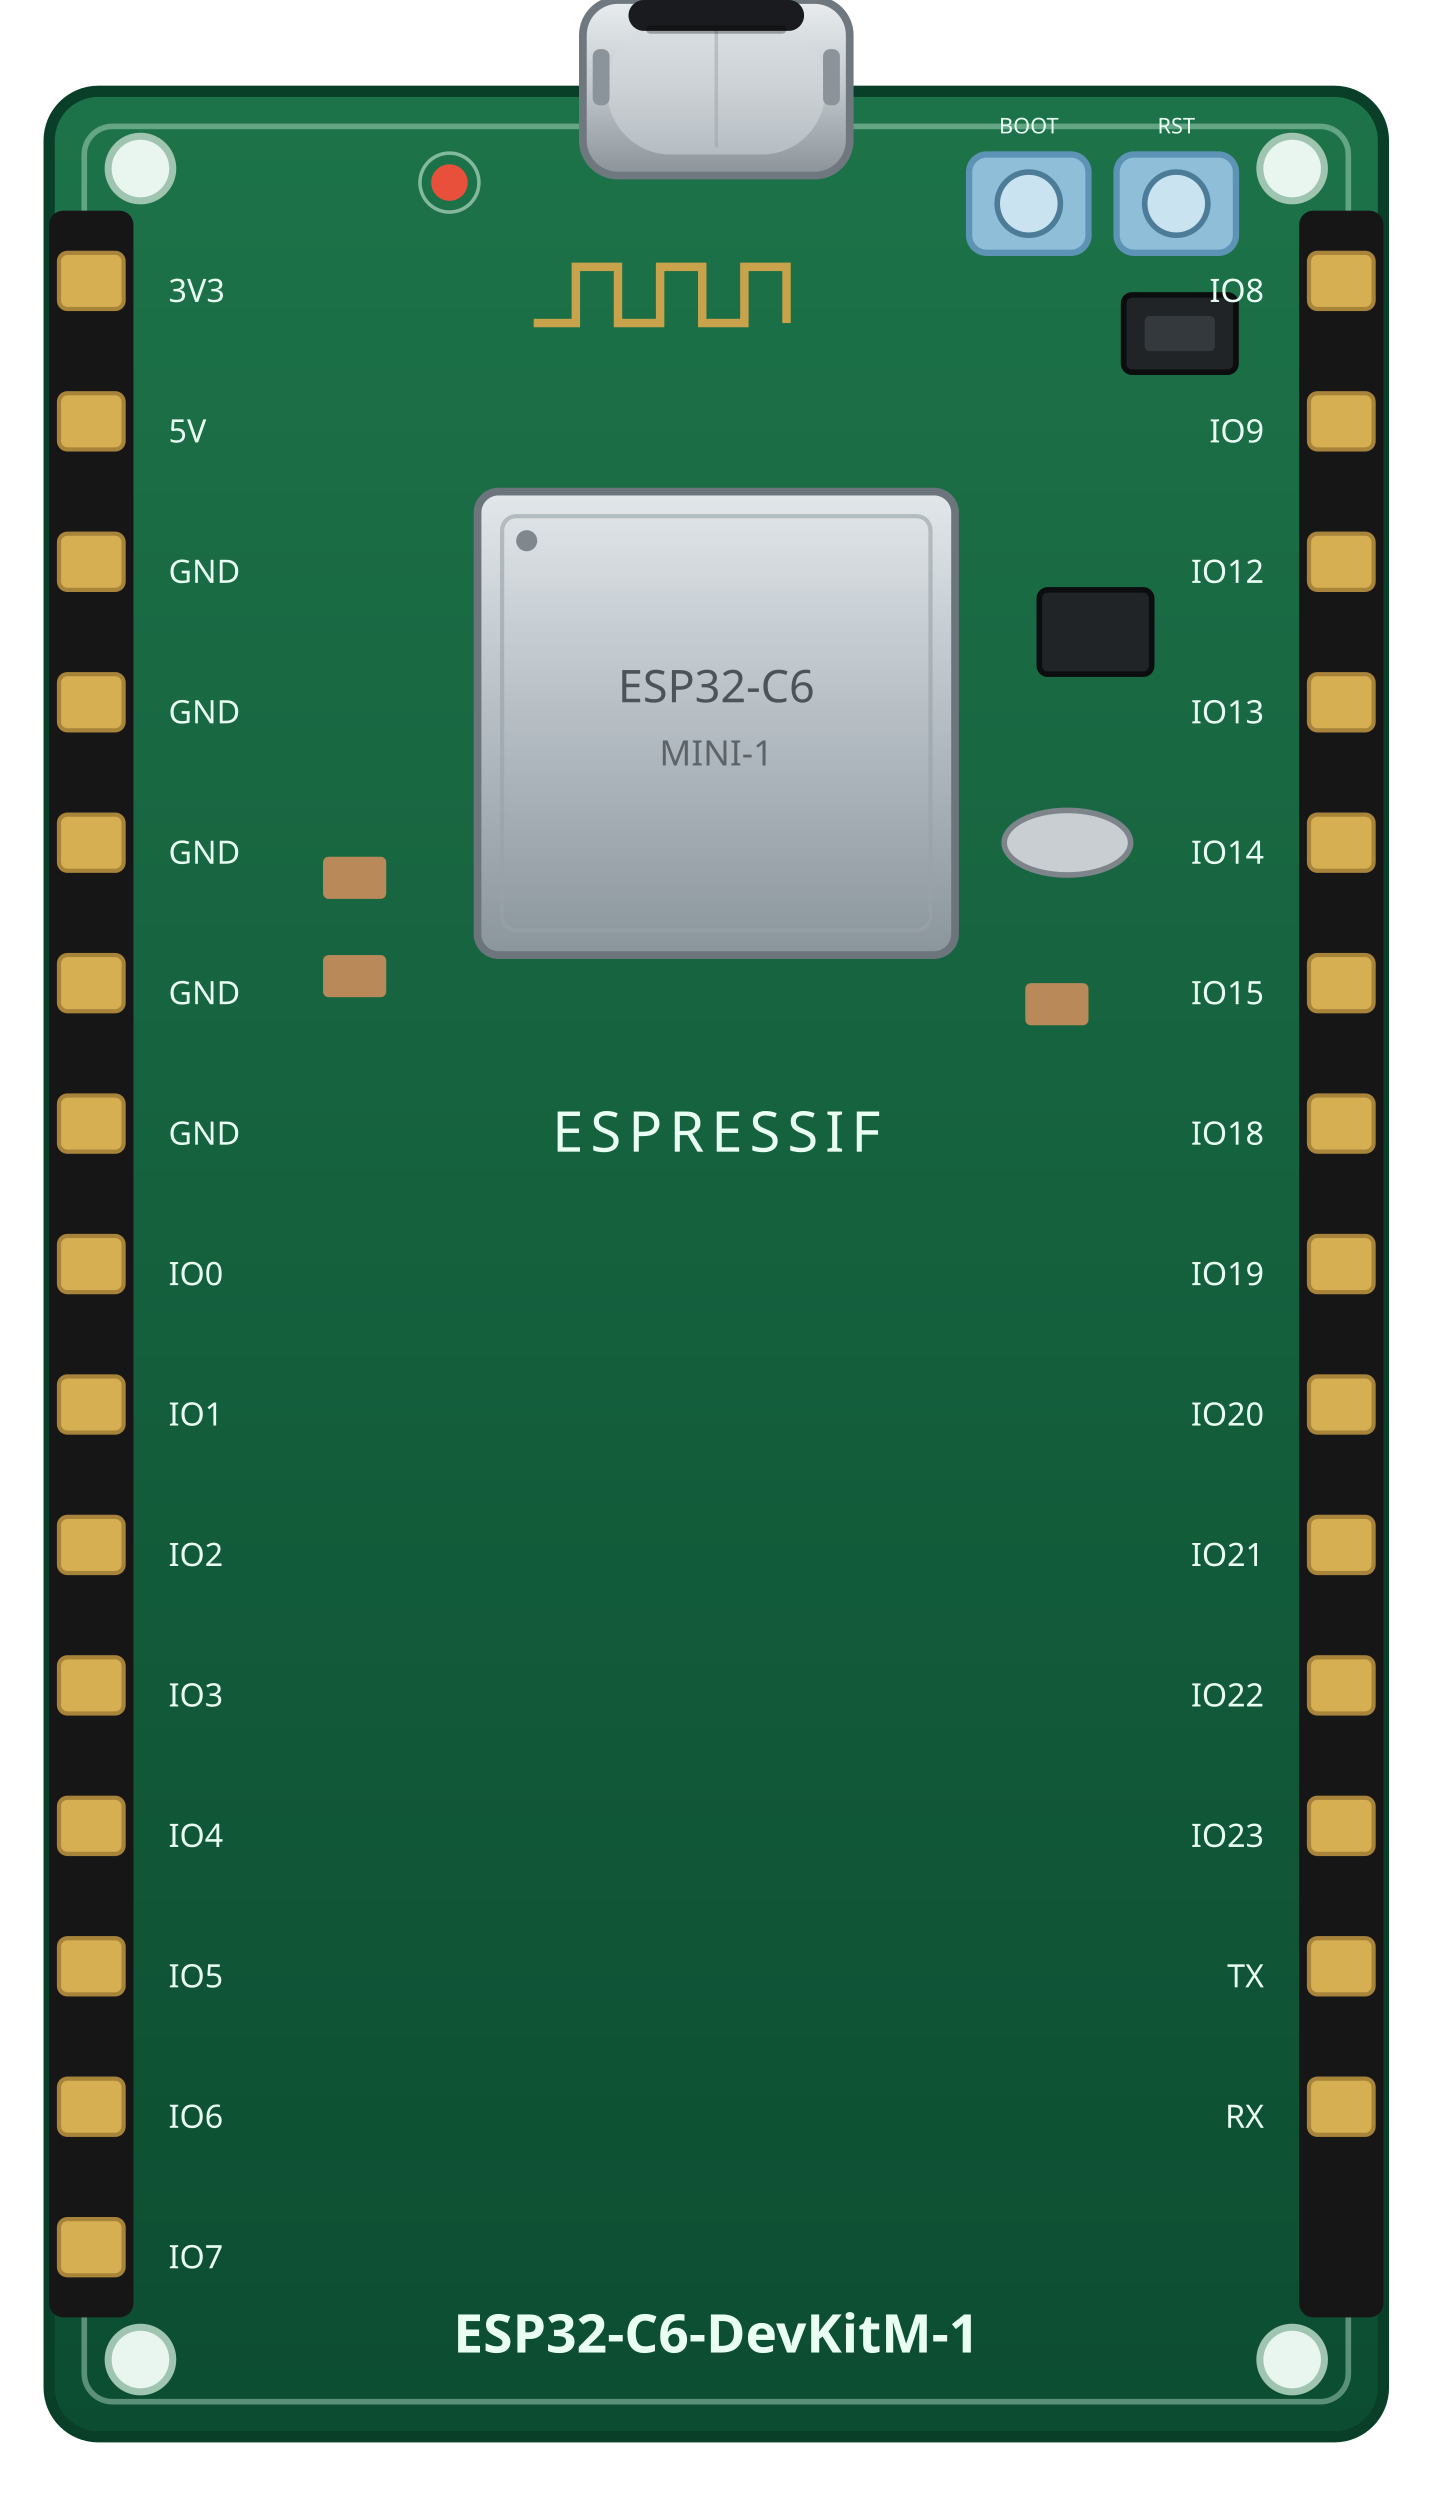
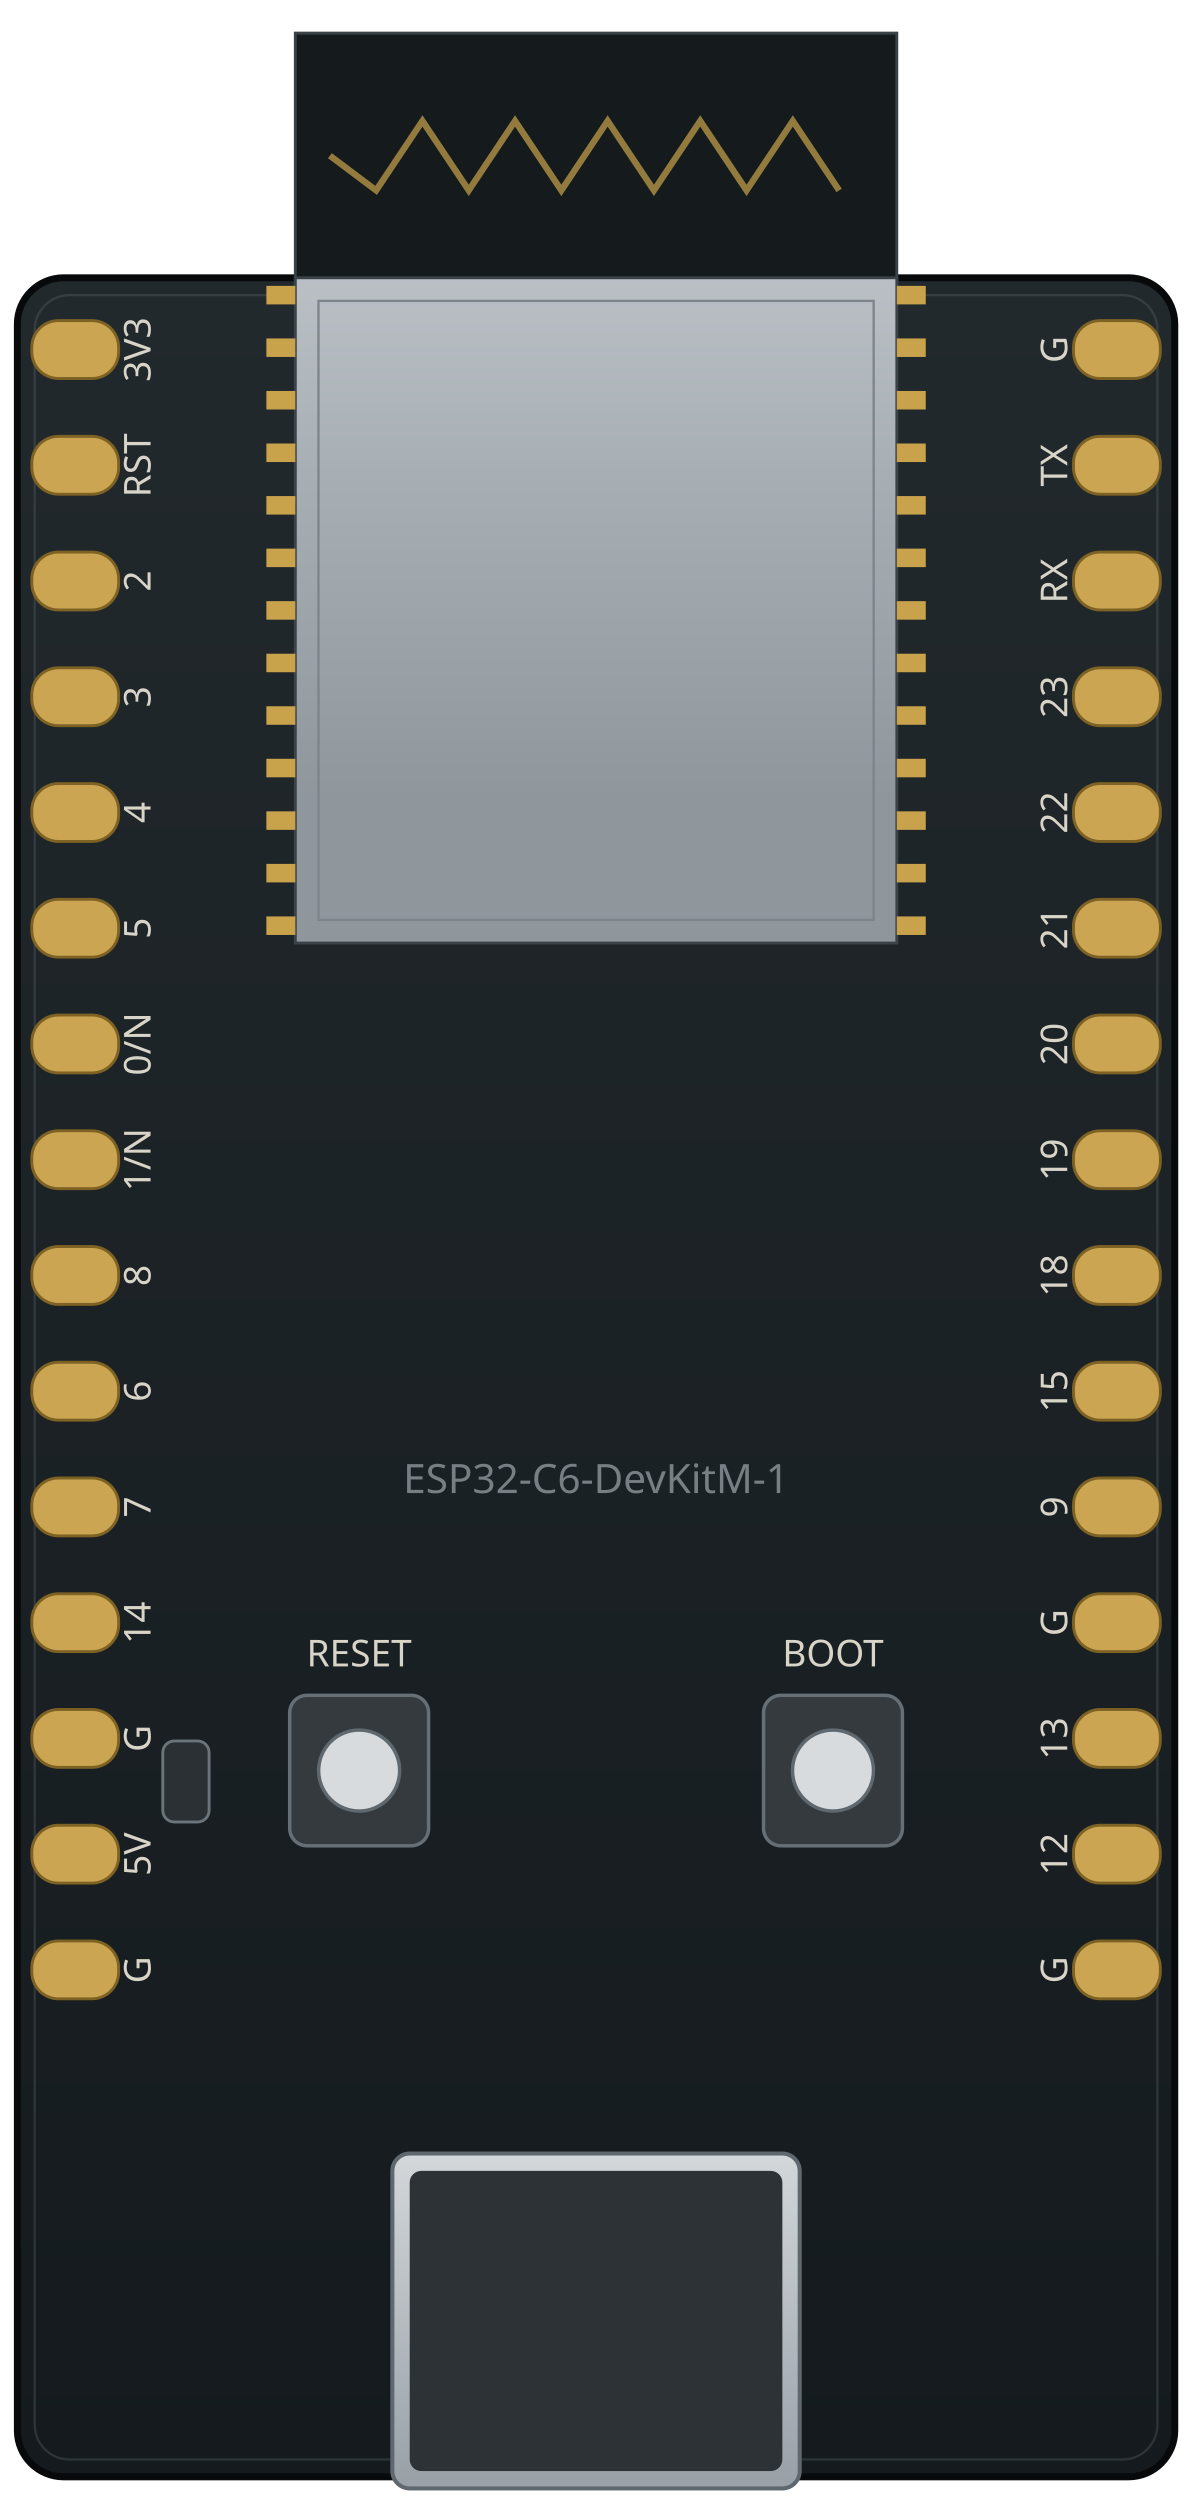
- <svg xmlns="http://www.w3.org/2000/svg" viewBox="-102 -180 204 356">
+ <svg xmlns="http://www.w3.org/2000/svg" viewBox="-103.0 -238.0 206.0 432.0">
  <defs>
-     <linearGradient id="pcb" x1="0" y1="-167" x2="0" y2="167" gradientUnits="userSpaceOnUse">
-       <stop offset="0" stop-color="#1d7349" />
-       <stop offset="1" stop-color="#0c4d31" />
+     <linearGradient id="pcb" x1="0" y1="-190.0" x2="0" y2="190.0" gradientUnits="userSpaceOnUse">
+       <stop offset="0" stop-color="#22292d" />
+       <stop offset="1" stop-color="#141a1d" />
    </linearGradient>
-     <linearGradient id="can" x1="0" y1="-110" x2="0" y2="-44" gradientUnits="userSpaceOnUse">
-       <stop offset="0" stop-color="#e2e7ea" />
-       <stop offset="0.45" stop-color="#b9c1c7" />
-       <stop offset="1" stop-color="#8b959c" />
-     </linearGradient>
-     <linearGradient id="usb" x1="0" y1="-180" x2="0" y2="-156" gradientUnits="userSpaceOnUse">
-       <stop offset="0" stop-color="#e9edf0" />
-       <stop offset="0.5" stop-color="#c3c9cd" />
+     <linearGradient id="can" x1="0" y1="-220.0" x2="0" y2="-100.0" gradientUnits="userSpaceOnUse">
+       <stop offset="0" stop-color="#c9ced2" />
+       <stop offset="0.55" stop-color="#a7aeb3" />
      <stop offset="1" stop-color="#8f979d" />
    </linearGradient>
+     <linearGradient id="usb" x1="0" y1="130.0" x2="0" y2="190.0" gradientUnits="userSpaceOnUse">
+       <stop offset="0" stop-color="#d7dbde" />
+       <stop offset="1" stop-color="#9aa2a8" />
+     </linearGradient>
  </defs>
-   <rect x="-95" y="-167" width="190" height="334" rx="7" fill="url(#pcb)" stroke="#093f28" stroke-width="1.6" />
-   <rect x="-90" y="-162" width="180" height="324" rx="4" fill="none" stroke="#c4ecd8" stroke-width="0.8" opacity="0.42" />
-   <circle cx="-82" cy="-156" r="4.6" fill="#e9f5ef" stroke="#9fc4b0" stroke-width="1" />
-   <circle cx="82" cy="-156" r="4.6" fill="#e9f5ef" stroke="#9fc4b0" stroke-width="1" />
-   <circle cx="-82" cy="156" r="4.6" fill="#e9f5ef" stroke="#9fc4b0" stroke-width="1" />
-   <circle cx="82" cy="156" r="4.6" fill="#e9f5ef" stroke="#9fc4b0" stroke-width="1" />
-   <rect x="-19" y="-180" width="38" height="25" rx="5" fill="url(#usb)" stroke="#6f787e" stroke-width="1.1" />
-   <rect x="-15.5" y="-177" width="31" height="19" rx="9" fill="#d6dbdf" opacity="0.5" />
-   <path d="M0 -176 v17" stroke="#9ba3a9" stroke-width="0.5" opacity="0.5" />
-   <rect x="-12.5" y="-180" width="25" height="4.4" rx="2.2" fill="#191b1e" />
-   <rect x="-10" y="-176.4" width="20" height="1.2" rx="0.6" fill="#000" opacity="0.3" />
-   <rect x="-17.6" y="-173" width="2.4" height="8" rx="1" fill="#8b949a" />
-   <rect x="15.2" y="-173" width="2.4" height="8" rx="1" fill="#8b949a" />
-   <g stroke-width="0.9">
-     <rect x="36" y="-158" width="17" height="14" rx="2.5" fill="#8fbfd8" stroke="#5d94b6" />
-     <circle cx="44.5" cy="-151" r="4.5" fill="#c9e3f0" stroke="#4d7c99" stroke-width="0.8" />
-     <rect x="57" y="-158" width="17" height="14" rx="2.5" fill="#8fbfd8" stroke="#5d94b6" />
-     <circle cx="65.5" cy="-151" r="4.5" fill="#c9e3f0" stroke="#4d7c99" stroke-width="0.8" />
-   </g>
-   <g fill="#eafff4" font-family="ui-sans-serif, system-ui, sans-serif" font-size="3.1" text-anchor="middle">
-     <text x="44.5" y="-161">BOOT</text>
-     <text x="65.5" y="-161">RST</text>
-   </g>
-   <circle cx="-38" cy="-154" r="2.6" fill="#e8503c" />
-   <circle cx="-38" cy="-154" r="4.2" fill="none" stroke="#eafff4" stroke-width="0.5" opacity="0.5" />
-   <rect x="58" y="-138" width="16" height="11" rx="1.2" fill="#202427" stroke="#0b0d0e" stroke-width="0.8" />
-   <rect x="61" y="-135" width="10" height="5" rx="0.7" fill="#33393d" />
-   <path d="M-26 -134 h6 v-8 h6 v8 h6 v-8 h6 v8 h6 v-8 h6 v8" fill="none" stroke="#c9a34c" stroke-width="1.2" />
-   <rect x="-34" y="-110" width="68" height="66" rx="3" fill="url(#can)" stroke="#6c757c" stroke-width="1.1" />
-   <rect x="-30.5" y="-106.5" width="61" height="59" rx="2" fill="none" stroke="#98a2a9" stroke-width="0.6" opacity="0.6" />
-   <text x="0" y="-80" font-family="ui-sans-serif, system-ui, sans-serif" font-size="6.4" fill="#4c545a" text-anchor="middle">ESP32-C6</text>
-   <text x="0" y="-71" font-family="ui-sans-serif, system-ui, sans-serif" font-size="5" fill="#5c646a" text-anchor="middle">MINI-1</text>
-   <circle cx="-27" cy="-103" r="1.5" fill="#7f888e" />
-   <rect x="46" y="-96" width="16" height="12" rx="1.2" fill="#202427" stroke="#0b0d0e" stroke-width="0.8" />
-   <ellipse cx="50" cy="-60" rx="9" ry="4.6" fill="#c8ced2" stroke="#7d858a" stroke-width="0.8" />
-   <g fill="#b9895a">
-     <rect x="-56" y="-58" width="9" height="6" rx="0.8" />
-     <rect x="-56" y="-44" width="9" height="6" rx="0.8" />
-     <rect x="44" y="-40" width="9" height="6" rx="0.8" />
-   </g>
-   <text x="0" y="-16" font-family="ui-sans-serif, system-ui, sans-serif" font-size="8" letter-spacing="1" fill="#eafff4" text-anchor="middle">ESPRESSIF</text>
-   <text x="0" y="155" font-family="ui-sans-serif, system-ui, sans-serif" font-size="7.6" font-weight="600" fill="#eafff4" text-anchor="middle">ESP32-C6-DevKitM-1</text>
-   <rect x="-95" y="-150" width="12" height="300" rx="2" fill="#161616" />
-   <rect x="83" y="-150" width="12" height="300" rx="2" fill="#161616" />
-   <g fill="#d5af52" stroke="#a8843a" stroke-width="0.6">
-     <rect x="-93.6" y="-144" width="9.2" height="8" rx="1.2" />
-     <rect x="-93.6" y="-124" width="9.2" height="8" rx="1.2" />
-     <rect x="-93.6" y="-104" width="9.2" height="8" rx="1.2" />
-     <rect x="-93.6" y="-84" width="9.2" height="8" rx="1.2" />
-     <rect x="-93.6" y="-64" width="9.2" height="8" rx="1.2" />
-     <rect x="-93.6" y="-44" width="9.2" height="8" rx="1.2" />
-     <rect x="-93.6" y="-24" width="9.2" height="8" rx="1.2" />
-     <rect x="-93.6" y="-4" width="9.2" height="8" rx="1.2" />
-     <rect x="-93.6" y="16" width="9.2" height="8" rx="1.2" />
-     <rect x="-93.6" y="36" width="9.2" height="8" rx="1.2" />
-     <rect x="-93.6" y="56" width="9.2" height="8" rx="1.2" />
-     <rect x="-93.6" y="76" width="9.2" height="8" rx="1.2" />
-     <rect x="-93.6" y="96" width="9.2" height="8" rx="1.2" />
-     <rect x="-93.6" y="116" width="9.2" height="8" rx="1.2" />
-     <rect x="-93.6" y="136" width="9.2" height="8" rx="1.2" />
-     <rect x="84.4" y="-144" width="9.2" height="8" rx="1.2" />
-     <rect x="84.4" y="-124" width="9.2" height="8" rx="1.2" />
-     <rect x="84.4" y="-104" width="9.2" height="8" rx="1.2" />
-     <rect x="84.4" y="-84" width="9.2" height="8" rx="1.2" />
-     <rect x="84.4" y="-64" width="9.2" height="8" rx="1.2" />
-     <rect x="84.4" y="-44" width="9.2" height="8" rx="1.2" />
-     <rect x="84.4" y="-24" width="9.2" height="8" rx="1.2" />
-     <rect x="84.4" y="-4" width="9.2" height="8" rx="1.2" />
-     <rect x="84.4" y="16" width="9.2" height="8" rx="1.2" />
-     <rect x="84.4" y="36" width="9.2" height="8" rx="1.2" />
-     <rect x="84.4" y="56" width="9.2" height="8" rx="1.2" />
-     <rect x="84.4" y="76" width="9.2" height="8" rx="1.2" />
-     <rect x="84.4" y="96" width="9.2" height="8" rx="1.2" />
-     <rect x="84.4" y="116" width="9.2" height="8" rx="1.2" />
-   </g>
-   <g fill="#eafff4" font-family="ui-sans-serif, system-ui, sans-serif" font-size="4.6">
-     <text x="-78" y="-137">3V3</text>
-     <text x="-78" y="-117">5V</text>
-     <text x="-78" y="-97">GND</text>
-     <text x="-78" y="-77">GND</text>
-     <text x="-78" y="-57">GND</text>
-     <text x="-78" y="-37">GND</text>
-     <text x="-78" y="-17">GND</text>
-     <text x="-78" y="3">IO0</text>
-     <text x="-78" y="23">IO1</text>
-     <text x="-78" y="43">IO2</text>
-     <text x="-78" y="63">IO3</text>
-     <text x="-78" y="83">IO4</text>
-     <text x="-78" y="103">IO5</text>
-     <text x="-78" y="123">IO6</text>
-     <text x="-78" y="143">IO7</text>
-     <text x="78" y="-137" text-anchor="end">IO8</text>
-     <text x="78" y="-117" text-anchor="end">IO9</text>
-     <text x="78" y="-97" text-anchor="end">IO12</text>
-     <text x="78" y="-77" text-anchor="end">IO13</text>
-     <text x="78" y="-57" text-anchor="end">IO14</text>
-     <text x="78" y="-37" text-anchor="end">IO15</text>
-     <text x="78" y="-17" text-anchor="end">IO18</text>
-     <text x="78" y="3" text-anchor="end">IO19</text>
-     <text x="78" y="23" text-anchor="end">IO20</text>
-     <text x="78" y="43" text-anchor="end">IO21</text>
-     <text x="78" y="63" text-anchor="end">IO22</text>
-     <text x="78" y="83" text-anchor="end">IO23</text>
-     <text x="78" y="103" text-anchor="end">TX</text>
-     <text x="78" y="123" text-anchor="end">RX</text>
-   </g>
+   <rect x="-100.00" y="-190.00" width="200.00" height="380.00" rx="8" fill="url(#pcb)" stroke="#07090a" stroke-width="1.2" />
+   <rect x="-97.00" y="-187.00" width="194.00" height="374.00" rx="6" fill="none" stroke="#59636a" stroke-width="0.4" opacity="0.35" />
+   <rect x="-51.97" y="-232.28" width="103.94" height="44.28" fill="#151a1c" stroke="#3b4348" stroke-width="0.5" />
+   <path d="M -46.0 -211.1 L -38.0 -205.1 L -30.0 -217.1 L -22.0 -205.1 L -14.0 -217.1 L -6.0 -205.1 L 2.0 -217.1 L 10.0 -205.1 L 18.0 -217.1 L 26.0 -205.1 L 34.0 -217.1 L 42.0 -205.1" fill="none" stroke="#c9a24c" stroke-width="1.1" opacity="0.7" />
+   <rect x="-51.97" y="-190.00" width="103.94" height="114.96" fill="url(#can)" stroke="#3b4348" stroke-width="0.5" />
+   <rect x="-47.97" y="-186.00" width="95.94" height="106.96" fill="none" stroke="#7d858b" stroke-width="0.4" />
+   <rect x="-56.97" y="-188.60" width="5" height="3.2" fill="#c9a24c" />
+   <rect x="51.97" y="-188.60" width="5" height="3.2" fill="#c9a24c" />
+   <rect x="-56.97" y="-179.52" width="5" height="3.2" fill="#c9a24c" />
+   <rect x="51.97" y="-179.52" width="5" height="3.2" fill="#c9a24c" />
+   <rect x="-56.97" y="-170.44" width="5" height="3.2" fill="#c9a24c" />
+   <rect x="51.97" y="-170.44" width="5" height="3.2" fill="#c9a24c" />
+   <rect x="-56.97" y="-161.36" width="5" height="3.2" fill="#c9a24c" />
+   <rect x="51.97" y="-161.36" width="5" height="3.2" fill="#c9a24c" />
+   <rect x="-56.97" y="-152.28" width="5" height="3.2" fill="#c9a24c" />
+   <rect x="51.97" y="-152.28" width="5" height="3.2" fill="#c9a24c" />
+   <rect x="-56.97" y="-143.20" width="5" height="3.2" fill="#c9a24c" />
+   <rect x="51.97" y="-143.20" width="5" height="3.2" fill="#c9a24c" />
+   <rect x="-56.97" y="-134.12" width="5" height="3.2" fill="#c9a24c" />
+   <rect x="51.97" y="-134.12" width="5" height="3.2" fill="#c9a24c" />
+   <rect x="-56.97" y="-125.04" width="5" height="3.2" fill="#c9a24c" />
+   <rect x="51.97" y="-125.04" width="5" height="3.2" fill="#c9a24c" />
+   <rect x="-56.97" y="-115.96" width="5" height="3.2" fill="#c9a24c" />
+   <rect x="51.97" y="-115.96" width="5" height="3.2" fill="#c9a24c" />
+   <rect x="-56.97" y="-106.88" width="5" height="3.2" fill="#c9a24c" />
+   <rect x="51.97" y="-106.88" width="5" height="3.2" fill="#c9a24c" />
+   <rect x="-56.97" y="-97.80" width="5" height="3.2" fill="#c9a24c" />
+   <rect x="51.97" y="-97.80" width="5" height="3.2" fill="#c9a24c" />
+   <rect x="-56.97" y="-88.72" width="5" height="3.2" fill="#c9a24c" />
+   <rect x="51.97" y="-88.72" width="5" height="3.2" fill="#c9a24c" />
+   <rect x="-56.97" y="-79.64" width="5" height="3.2" fill="#c9a24c" />
+   <rect x="51.97" y="-79.64" width="5" height="3.2" fill="#c9a24c" />
+   <rect x="-97.50" y="-182.60" width="15" height="10" rx="4.6" fill="#cba552" stroke="#7d6224" stroke-width="0.5" />
+   <text x="-79.20" y="-177.60" fill="#d8d4c8" font-family="ui-sans-serif, system-ui, sans-serif" font-size="6.4" text-anchor="middle" dominant-baseline="middle" transform="rotate(-90 -79.20 -177.60)">3V3</text>
+   <rect x="-97.50" y="-162.60" width="15" height="10" rx="4.6" fill="#cba552" stroke="#7d6224" stroke-width="0.5" />
+   <text x="-79.20" y="-157.60" fill="#d8d4c8" font-family="ui-sans-serif, system-ui, sans-serif" font-size="6.4" text-anchor="middle" dominant-baseline="middle" transform="rotate(-90 -79.20 -157.60)">RST</text>
+   <rect x="-97.50" y="-142.60" width="15" height="10" rx="4.6" fill="#cba552" stroke="#7d6224" stroke-width="0.5" />
+   <text x="-79.20" y="-137.60" fill="#d8d4c8" font-family="ui-sans-serif, system-ui, sans-serif" font-size="6.4" text-anchor="middle" dominant-baseline="middle" transform="rotate(-90 -79.20 -137.60)">2</text>
+   <rect x="-97.50" y="-122.60" width="15" height="10" rx="4.6" fill="#cba552" stroke="#7d6224" stroke-width="0.5" />
+   <text x="-79.20" y="-117.60" fill="#d8d4c8" font-family="ui-sans-serif, system-ui, sans-serif" font-size="6.4" text-anchor="middle" dominant-baseline="middle" transform="rotate(-90 -79.20 -117.60)">3</text>
+   <rect x="-97.50" y="-102.60" width="15" height="10" rx="4.6" fill="#cba552" stroke="#7d6224" stroke-width="0.5" />
+   <text x="-79.20" y="-97.60" fill="#d8d4c8" font-family="ui-sans-serif, system-ui, sans-serif" font-size="6.4" text-anchor="middle" dominant-baseline="middle" transform="rotate(-90 -79.20 -97.60)">4</text>
+   <rect x="-97.50" y="-82.60" width="15" height="10" rx="4.6" fill="#cba552" stroke="#7d6224" stroke-width="0.5" />
+   <text x="-79.20" y="-77.60" fill="#d8d4c8" font-family="ui-sans-serif, system-ui, sans-serif" font-size="6.4" text-anchor="middle" dominant-baseline="middle" transform="rotate(-90 -79.20 -77.60)">5</text>
+   <rect x="-97.50" y="-62.60" width="15" height="10" rx="4.6" fill="#cba552" stroke="#7d6224" stroke-width="0.5" />
+   <text x="-79.20" y="-57.60" fill="#d8d4c8" font-family="ui-sans-serif, system-ui, sans-serif" font-size="6.4" text-anchor="middle" dominant-baseline="middle" transform="rotate(-90 -79.20 -57.60)">0/N</text>
+   <rect x="-97.50" y="-42.60" width="15" height="10" rx="4.6" fill="#cba552" stroke="#7d6224" stroke-width="0.5" />
+   <text x="-79.20" y="-37.60" fill="#d8d4c8" font-family="ui-sans-serif, system-ui, sans-serif" font-size="6.4" text-anchor="middle" dominant-baseline="middle" transform="rotate(-90 -79.20 -37.60)">1/N</text>
+   <rect x="-97.50" y="-22.60" width="15" height="10" rx="4.6" fill="#cba552" stroke="#7d6224" stroke-width="0.5" />
+   <text x="-79.20" y="-17.60" fill="#d8d4c8" font-family="ui-sans-serif, system-ui, sans-serif" font-size="6.4" text-anchor="middle" dominant-baseline="middle" transform="rotate(-90 -79.20 -17.60)">8</text>
+   <rect x="-97.50" y="-2.60" width="15" height="10" rx="4.6" fill="#cba552" stroke="#7d6224" stroke-width="0.5" />
+   <text x="-79.20" y="2.40" fill="#d8d4c8" font-family="ui-sans-serif, system-ui, sans-serif" font-size="6.4" text-anchor="middle" dominant-baseline="middle" transform="rotate(-90 -79.20 2.40)">6</text>
+   <rect x="-97.50" y="17.40" width="15" height="10" rx="4.6" fill="#cba552" stroke="#7d6224" stroke-width="0.5" />
+   <text x="-79.20" y="22.40" fill="#d8d4c8" font-family="ui-sans-serif, system-ui, sans-serif" font-size="6.4" text-anchor="middle" dominant-baseline="middle" transform="rotate(-90 -79.20 22.40)">7</text>
+   <rect x="-97.50" y="37.40" width="15" height="10" rx="4.6" fill="#cba552" stroke="#7d6224" stroke-width="0.5" />
+   <text x="-79.20" y="42.40" fill="#d8d4c8" font-family="ui-sans-serif, system-ui, sans-serif" font-size="6.4" text-anchor="middle" dominant-baseline="middle" transform="rotate(-90 -79.20 42.40)">14</text>
+   <rect x="-97.50" y="57.40" width="15" height="10" rx="4.6" fill="#cba552" stroke="#7d6224" stroke-width="0.5" />
+   <text x="-79.20" y="62.40" fill="#d8d4c8" font-family="ui-sans-serif, system-ui, sans-serif" font-size="6.4" text-anchor="middle" dominant-baseline="middle" transform="rotate(-90 -79.20 62.40)">G</text>
+   <rect x="-97.50" y="77.40" width="15" height="10" rx="4.6" fill="#cba552" stroke="#7d6224" stroke-width="0.5" />
+   <text x="-79.20" y="82.40" fill="#d8d4c8" font-family="ui-sans-serif, system-ui, sans-serif" font-size="6.4" text-anchor="middle" dominant-baseline="middle" transform="rotate(-90 -79.20 82.40)">5V</text>
+   <rect x="-97.50" y="97.40" width="15" height="10" rx="4.6" fill="#cba552" stroke="#7d6224" stroke-width="0.5" />
+   <text x="-79.20" y="102.40" fill="#d8d4c8" font-family="ui-sans-serif, system-ui, sans-serif" font-size="6.4" text-anchor="middle" dominant-baseline="middle" transform="rotate(-90 -79.20 102.40)">G</text>
+   <rect x="82.50" y="-182.60" width="15" height="10" rx="4.6" fill="#cba552" stroke="#7d6224" stroke-width="0.5" />
+   <text x="79.20" y="-177.60" fill="#d8d4c8" font-family="ui-sans-serif, system-ui, sans-serif" font-size="6.4" text-anchor="middle" dominant-baseline="middle" transform="rotate(-90 79.20 -177.60)">G</text>
+   <rect x="82.50" y="-162.60" width="15" height="10" rx="4.6" fill="#cba552" stroke="#7d6224" stroke-width="0.5" />
+   <text x="79.20" y="-157.60" fill="#d8d4c8" font-family="ui-sans-serif, system-ui, sans-serif" font-size="6.4" text-anchor="middle" dominant-baseline="middle" transform="rotate(-90 79.20 -157.60)">TX</text>
+   <rect x="82.50" y="-142.60" width="15" height="10" rx="4.6" fill="#cba552" stroke="#7d6224" stroke-width="0.5" />
+   <text x="79.20" y="-137.60" fill="#d8d4c8" font-family="ui-sans-serif, system-ui, sans-serif" font-size="6.4" text-anchor="middle" dominant-baseline="middle" transform="rotate(-90 79.20 -137.60)">RX</text>
+   <rect x="82.50" y="-122.60" width="15" height="10" rx="4.6" fill="#cba552" stroke="#7d6224" stroke-width="0.5" />
+   <text x="79.20" y="-117.60" fill="#d8d4c8" font-family="ui-sans-serif, system-ui, sans-serif" font-size="6.4" text-anchor="middle" dominant-baseline="middle" transform="rotate(-90 79.20 -117.60)">23</text>
+   <rect x="82.50" y="-102.60" width="15" height="10" rx="4.6" fill="#cba552" stroke="#7d6224" stroke-width="0.5" />
+   <text x="79.20" y="-97.60" fill="#d8d4c8" font-family="ui-sans-serif, system-ui, sans-serif" font-size="6.4" text-anchor="middle" dominant-baseline="middle" transform="rotate(-90 79.20 -97.60)">22</text>
+   <rect x="82.50" y="-82.60" width="15" height="10" rx="4.6" fill="#cba552" stroke="#7d6224" stroke-width="0.5" />
+   <text x="79.20" y="-77.60" fill="#d8d4c8" font-family="ui-sans-serif, system-ui, sans-serif" font-size="6.4" text-anchor="middle" dominant-baseline="middle" transform="rotate(-90 79.20 -77.60)">21</text>
+   <rect x="82.50" y="-62.60" width="15" height="10" rx="4.6" fill="#cba552" stroke="#7d6224" stroke-width="0.5" />
+   <text x="79.20" y="-57.60" fill="#d8d4c8" font-family="ui-sans-serif, system-ui, sans-serif" font-size="6.4" text-anchor="middle" dominant-baseline="middle" transform="rotate(-90 79.20 -57.60)">20</text>
+   <rect x="82.50" y="-42.60" width="15" height="10" rx="4.6" fill="#cba552" stroke="#7d6224" stroke-width="0.5" />
+   <text x="79.20" y="-37.60" fill="#d8d4c8" font-family="ui-sans-serif, system-ui, sans-serif" font-size="6.4" text-anchor="middle" dominant-baseline="middle" transform="rotate(-90 79.20 -37.60)">19</text>
+   <rect x="82.50" y="-22.60" width="15" height="10" rx="4.6" fill="#cba552" stroke="#7d6224" stroke-width="0.5" />
+   <text x="79.20" y="-17.60" fill="#d8d4c8" font-family="ui-sans-serif, system-ui, sans-serif" font-size="6.4" text-anchor="middle" dominant-baseline="middle" transform="rotate(-90 79.20 -17.60)">18</text>
+   <rect x="82.50" y="-2.60" width="15" height="10" rx="4.6" fill="#cba552" stroke="#7d6224" stroke-width="0.5" />
+   <text x="79.20" y="2.40" fill="#d8d4c8" font-family="ui-sans-serif, system-ui, sans-serif" font-size="6.4" text-anchor="middle" dominant-baseline="middle" transform="rotate(-90 79.20 2.40)">15</text>
+   <rect x="82.50" y="17.40" width="15" height="10" rx="4.6" fill="#cba552" stroke="#7d6224" stroke-width="0.5" />
+   <text x="79.20" y="22.40" fill="#d8d4c8" font-family="ui-sans-serif, system-ui, sans-serif" font-size="6.4" text-anchor="middle" dominant-baseline="middle" transform="rotate(-90 79.20 22.40)">9</text>
+   <rect x="82.50" y="37.40" width="15" height="10" rx="4.6" fill="#cba552" stroke="#7d6224" stroke-width="0.5" />
+   <text x="79.20" y="42.40" fill="#d8d4c8" font-family="ui-sans-serif, system-ui, sans-serif" font-size="6.4" text-anchor="middle" dominant-baseline="middle" transform="rotate(-90 79.20 42.40)">G</text>
+   <rect x="82.50" y="57.40" width="15" height="10" rx="4.6" fill="#cba552" stroke="#7d6224" stroke-width="0.5" />
+   <text x="79.20" y="62.40" fill="#d8d4c8" font-family="ui-sans-serif, system-ui, sans-serif" font-size="6.4" text-anchor="middle" dominant-baseline="middle" transform="rotate(-90 79.20 62.40)">13</text>
+   <rect x="82.50" y="77.40" width="15" height="10" rx="4.6" fill="#cba552" stroke="#7d6224" stroke-width="0.5" />
+   <text x="79.20" y="82.40" fill="#d8d4c8" font-family="ui-sans-serif, system-ui, sans-serif" font-size="6.4" text-anchor="middle" dominant-baseline="middle" transform="rotate(-90 79.20 82.40)">12</text>
+   <rect x="82.50" y="97.40" width="15" height="10" rx="4.6" fill="#cba552" stroke="#7d6224" stroke-width="0.5" />
+   <text x="79.20" y="102.40" fill="#d8d4c8" font-family="ui-sans-serif, system-ui, sans-serif" font-size="6.4" text-anchor="middle" dominant-baseline="middle" transform="rotate(-90 79.20 102.40)">G</text>
+   <rect x="-35.20" y="134.13" width="70.39" height="57.87" rx="3" fill="url(#usb)" stroke="#5f686e" stroke-width="0.7" />
+   <rect x="-32.20" y="137.13" width="64.39" height="51.87" rx="2" fill="#2c3236" />
+   <rect x="-52.94" y="54.95" width="24" height="26" rx="3" fill="#343a3e" stroke="#666f75" stroke-width="0.6" />
+   <circle cx="-40.94" cy="67.95" r="7" fill="url(#usb)" stroke="#5f686e" stroke-width="0.6" />
+   <text x="-40.94" y="49.95" fill="#d8d4c8" font-family="ui-sans-serif, system-ui, sans-serif" font-size="6.4" text-anchor="middle">RESET</text>
+   <rect x="28.94" y="54.95" width="24" height="26" rx="3" fill="#343a3e" stroke="#666f75" stroke-width="0.6" />
+   <circle cx="40.94" cy="67.95" r="7" fill="url(#usb)" stroke="#5f686e" stroke-width="0.6" />
+   <text x="40.94" y="49.95" fill="#d8d4c8" font-family="ui-sans-serif, system-ui, sans-serif" font-size="6.4" text-anchor="middle">BOOT</text>
+   <rect x="-74.87" y="62.84" width="8" height="14" rx="2" fill="#2a3034" stroke="#6b747a" stroke-width="0.5" />
+   <text x="0" y="20.00" fill="#8d969c" font-family="ui-sans-serif, system-ui, sans-serif" font-size="7" text-anchor="middle" opacity="0.8">ESP32-C6-DevKitM-1</text>
</svg>
